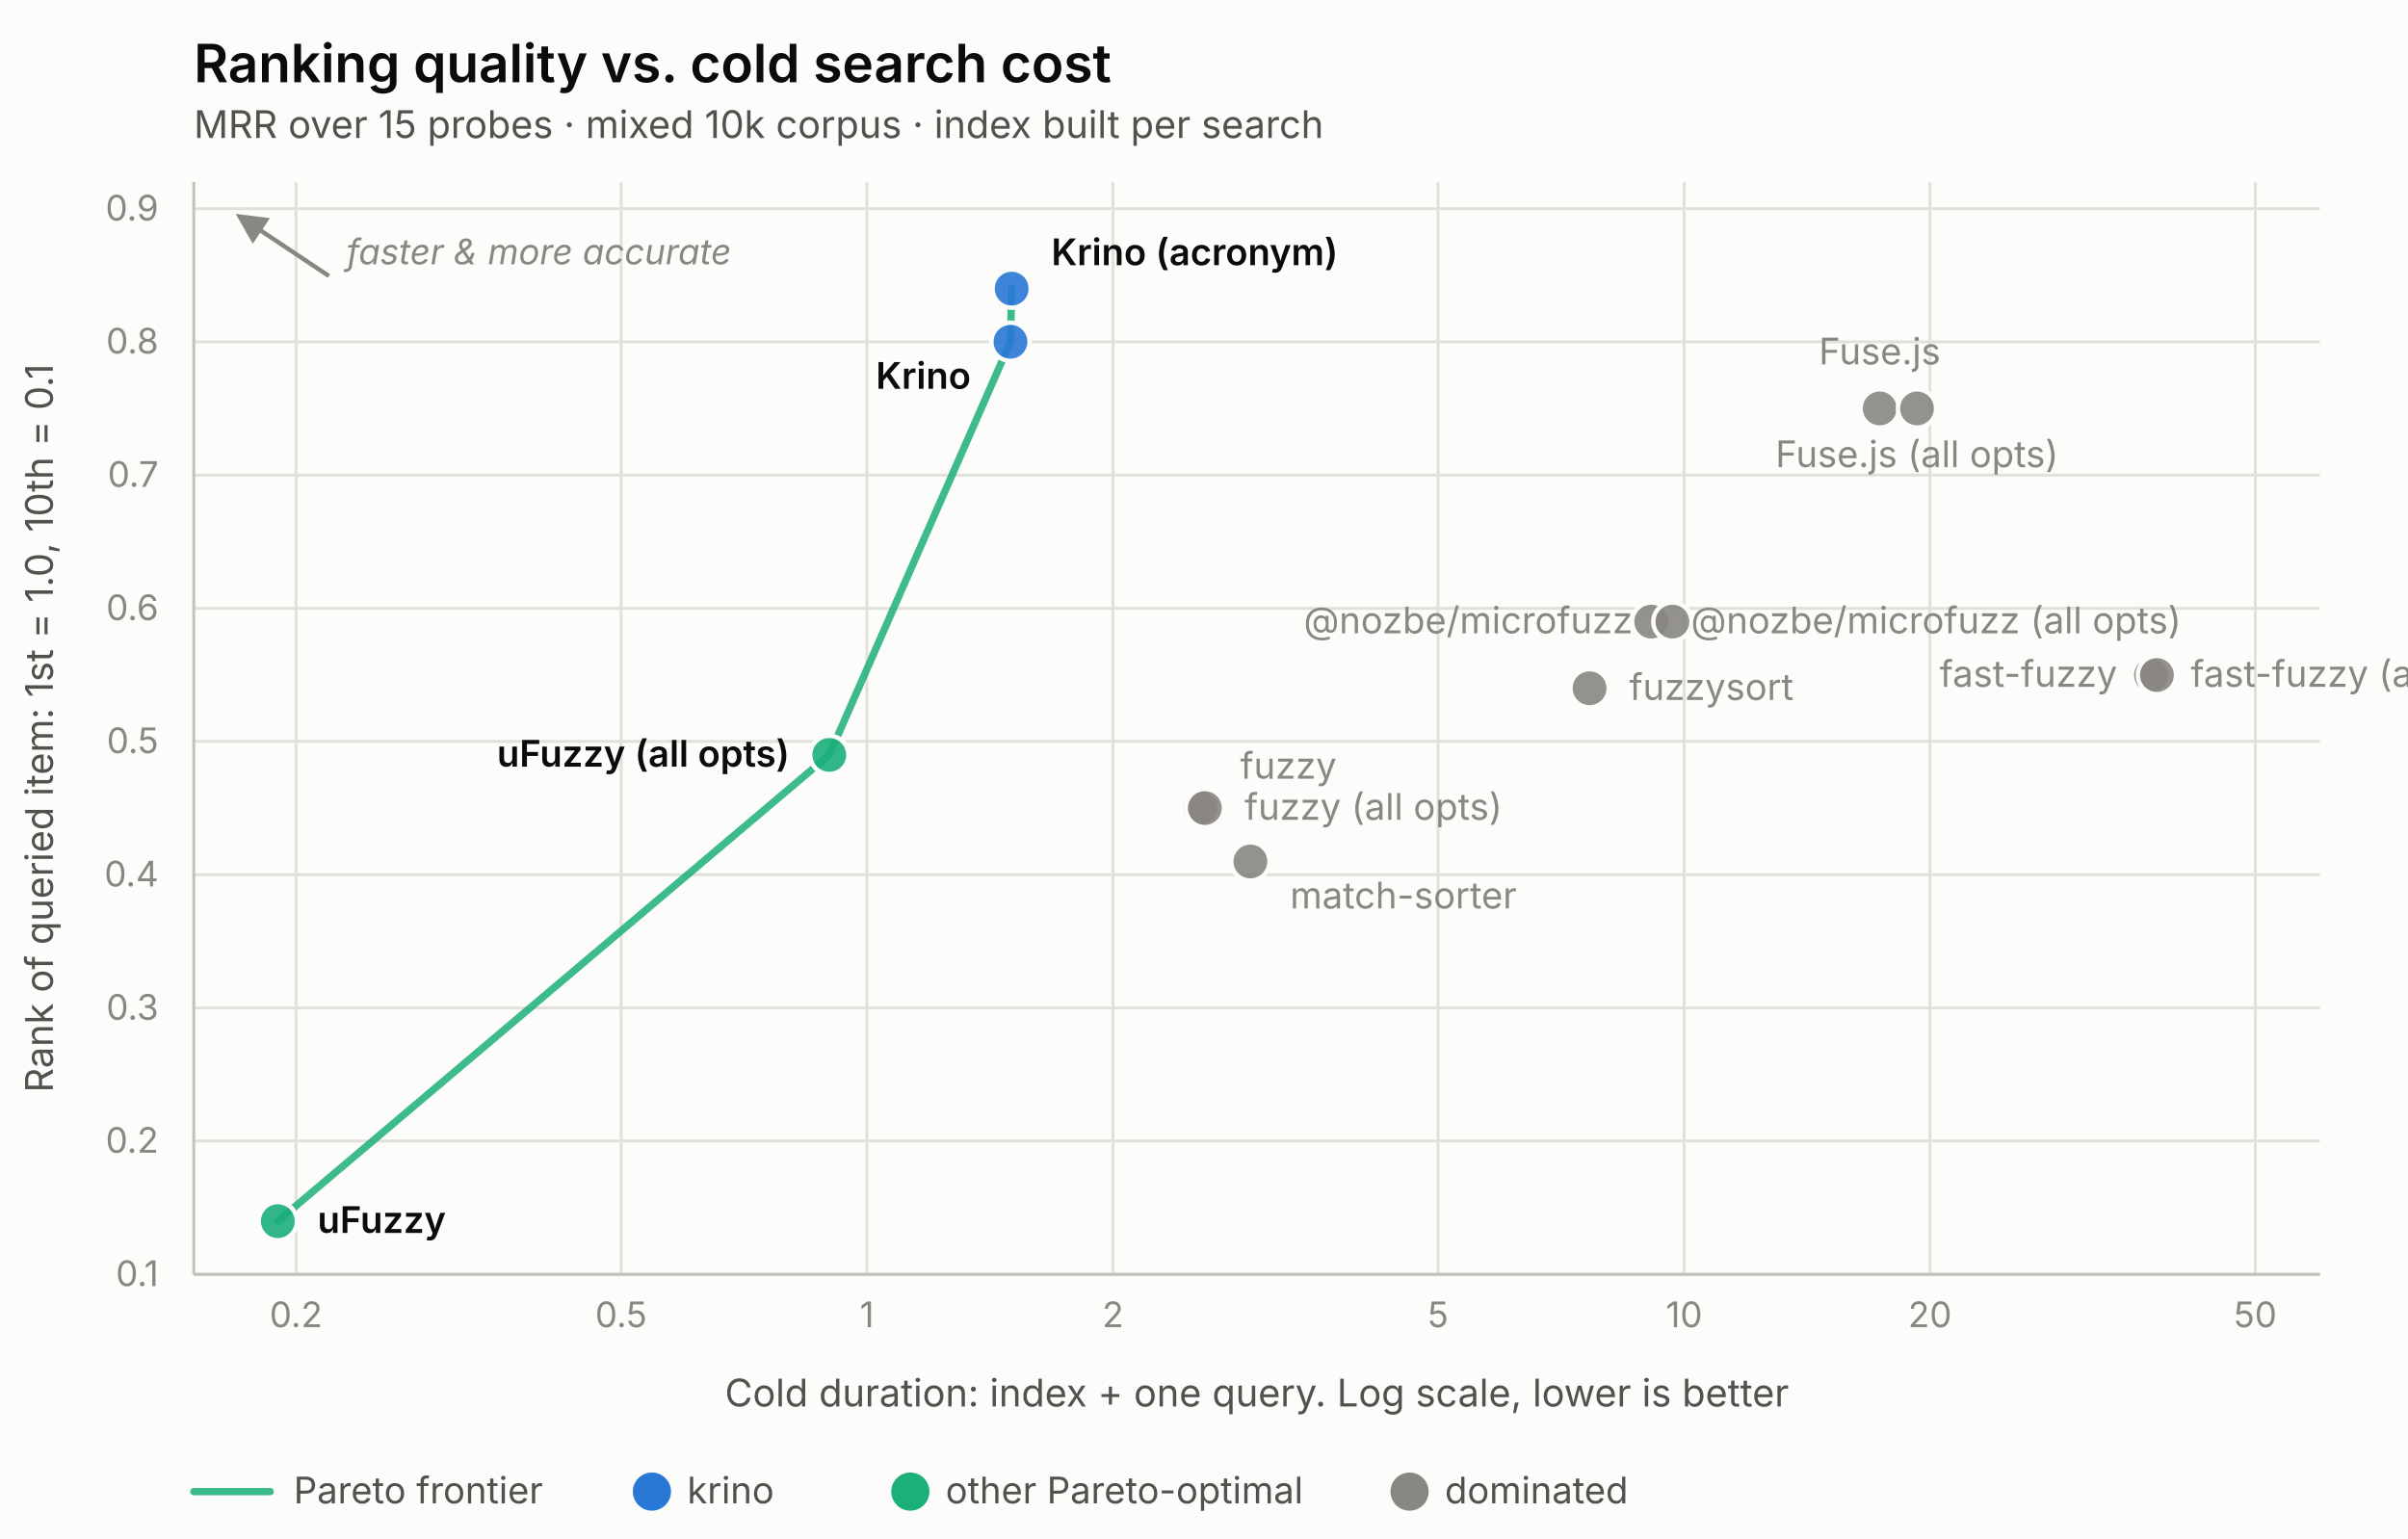
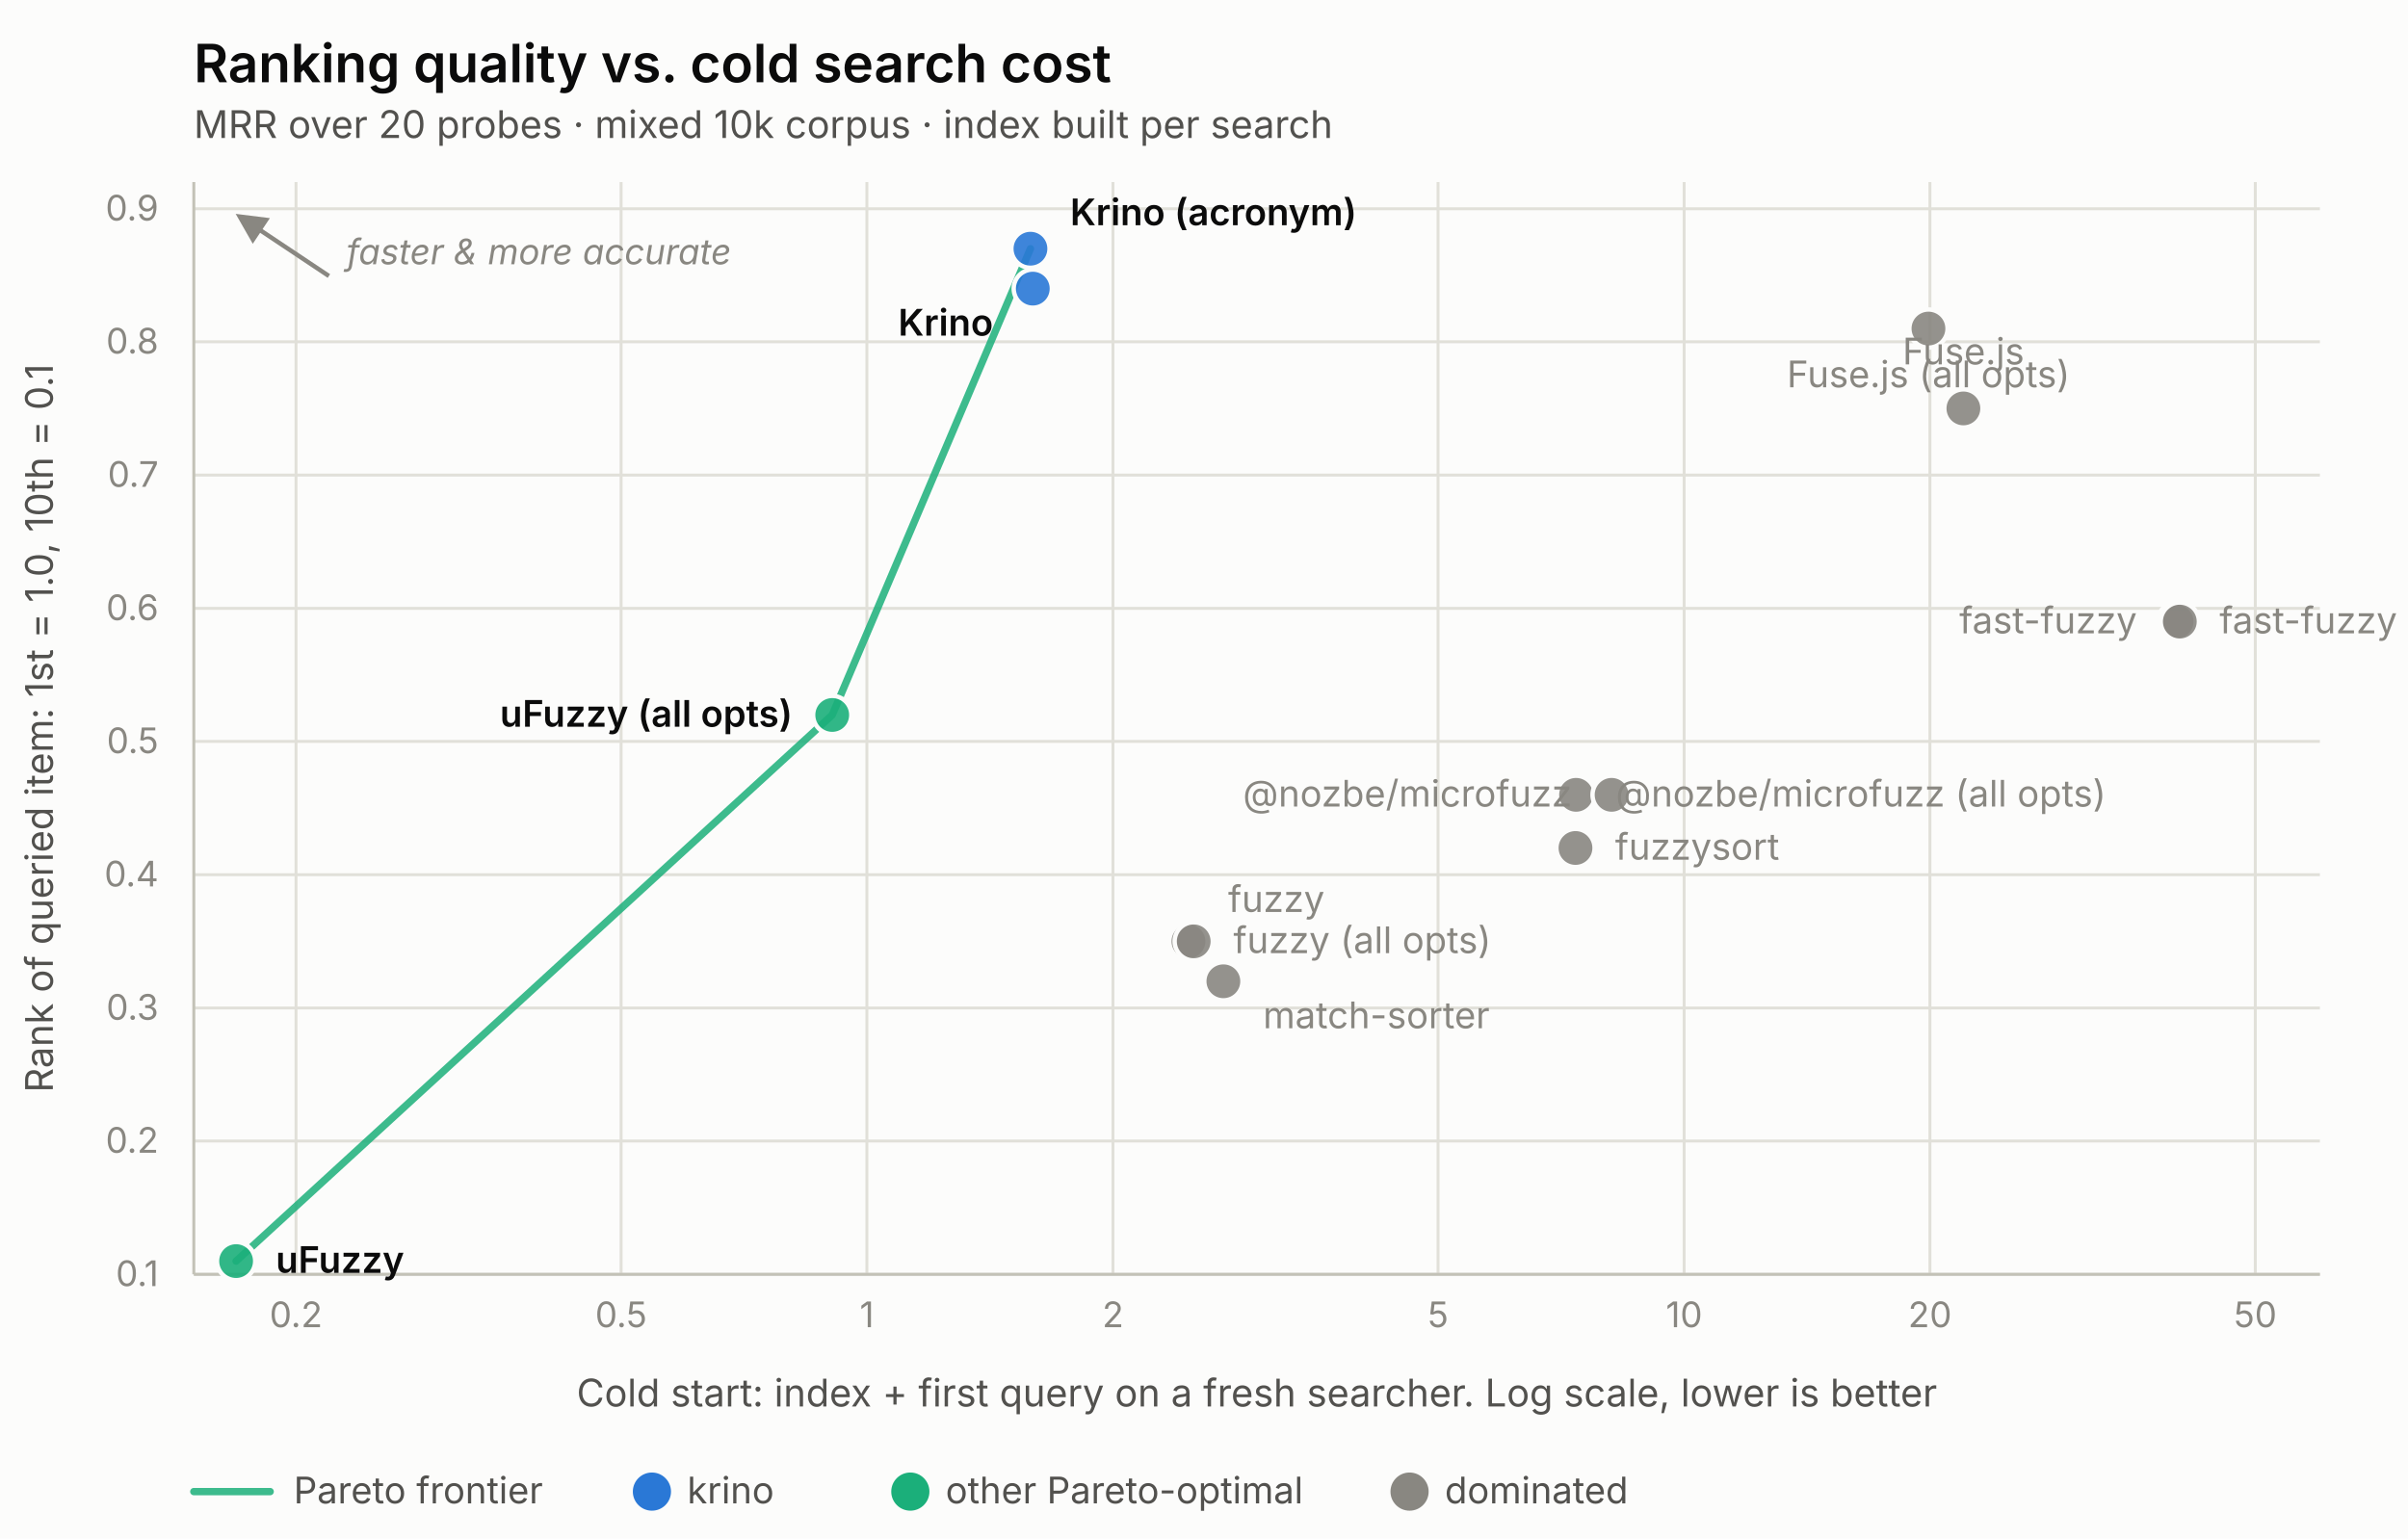
<svg xmlns="http://www.w3.org/2000/svg" viewBox="0 0 820 524" font-family="system-ui, -apple-system, 'Segoe UI', sans-serif" role="img" aria-labelledby="pareto-total-title pareto-total-desc">
  <defs>
    <marker id="arrow" viewBox="0 0 10 10" refX="8" refY="5" markerWidth="7" markerHeight="7" orient="auto-start-reverse">
      <path d="M0 0 L10 5 L0 10 z" fill="#898781" />
    </marker>
  </defs>
  <rect x="0" y="0" width="820" height="524" fill="#fcfcfb" />
  <text x="66" y="28" fill="#0b0b0b" font-size="18" font-weight="600">Ranking quality vs. cold search cost</text>
-   <text x="66" y="47" fill="#52514e" font-size="13">MRR over 15 probes · mixed 10k corpus · index built per search</text>
+   <text x="66" y="47" fill="#52514e" font-size="13">MRR over 20 probes · mixed 10k corpus · index built per search</text>
  <g>
    <line x1="100.8" y1="62" x2="100.8" y2="434" stroke="#e1e0d9" />
    <line x1="211.5" y1="62" x2="211.5" y2="434" stroke="#e1e0d9" />
    <line x1="295.2" y1="62" x2="295.2" y2="434" stroke="#e1e0d9" />
    <line x1="379" y1="62" x2="379" y2="434" stroke="#e1e0d9" />
    <line x1="489.7" y1="62" x2="489.7" y2="434" stroke="#e1e0d9" />
    <line x1="573.5" y1="62" x2="573.5" y2="434" stroke="#e1e0d9" />
    <line x1="657.2" y1="62" x2="657.2" y2="434" stroke="#e1e0d9" />
    <line x1="768" y1="62" x2="768" y2="434" stroke="#e1e0d9" />
    <line x1="66" y1="434" x2="790" y2="434" stroke="#e1e0d9" />
    <line x1="66" y1="388.6" x2="790" y2="388.6" stroke="#e1e0d9" />
    <line x1="66" y1="343.3" x2="790" y2="343.3" stroke="#e1e0d9" />
    <line x1="66" y1="297.9" x2="790" y2="297.9" stroke="#e1e0d9" />
    <line x1="66" y1="252.5" x2="790" y2="252.5" stroke="#e1e0d9" />
    <line x1="66" y1="207.2" x2="790" y2="207.2" stroke="#e1e0d9" />
    <line x1="66" y1="161.8" x2="790" y2="161.8" stroke="#e1e0d9" />
    <line x1="66" y1="116.4" x2="790" y2="116.4" stroke="#e1e0d9" />
    <line x1="66" y1="71.1" x2="790" y2="71.1" stroke="#e1e0d9" />
  </g>
  <line x1="66" y1="434" x2="790" y2="434" stroke="#c3c2b7" />
  <line x1="66" y1="62" x2="66" y2="434" stroke="#c3c2b7" />
  <g>
    <text x="100.8" y="452" text-anchor="middle" fill="#898781" font-size="12" font-variant-numeric="tabular-nums">0.2</text>
    <text x="211.5" y="452" text-anchor="middle" fill="#898781" font-size="12" font-variant-numeric="tabular-nums">0.5</text>
    <text x="295.2" y="452" text-anchor="middle" fill="#898781" font-size="12" font-variant-numeric="tabular-nums">1</text>
    <text x="379" y="452" text-anchor="middle" fill="#898781" font-size="12" font-variant-numeric="tabular-nums">2</text>
    <text x="489.7" y="452" text-anchor="middle" fill="#898781" font-size="12" font-variant-numeric="tabular-nums">5</text>
    <text x="573.5" y="452" text-anchor="middle" fill="#898781" font-size="12" font-variant-numeric="tabular-nums">10</text>
    <text x="657.2" y="452" text-anchor="middle" fill="#898781" font-size="12" font-variant-numeric="tabular-nums">20</text>
    <text x="768" y="452" text-anchor="middle" fill="#898781" font-size="12" font-variant-numeric="tabular-nums">50</text>
  </g>
  <g>
    <text x="54" y="438" text-anchor="end" fill="#898781" font-size="12" font-variant-numeric="tabular-nums">0.1</text>
    <text x="54" y="392.6" text-anchor="end" fill="#898781" font-size="12" font-variant-numeric="tabular-nums">0.2</text>
    <text x="54" y="347.3" text-anchor="end" fill="#898781" font-size="12" font-variant-numeric="tabular-nums">0.3</text>
    <text x="54" y="301.9" text-anchor="end" fill="#898781" font-size="12" font-variant-numeric="tabular-nums">0.4</text>
    <text x="54" y="256.5" text-anchor="end" fill="#898781" font-size="12" font-variant-numeric="tabular-nums">0.5</text>
    <text x="54" y="211.2" text-anchor="end" fill="#898781" font-size="12" font-variant-numeric="tabular-nums">0.6</text>
    <text x="54" y="165.8" text-anchor="end" fill="#898781" font-size="12" font-variant-numeric="tabular-nums">0.7</text>
    <text x="54" y="120.4" text-anchor="end" fill="#898781" font-size="12" font-variant-numeric="tabular-nums">0.8</text>
    <text x="54" y="75.1" text-anchor="end" fill="#898781" font-size="12" font-variant-numeric="tabular-nums">0.9</text>
  </g>
-   <text x="428" y="479" text-anchor="middle" fill="#52514e" font-size="13">Cold duration: index + one query. Log scale, lower is better</text>
+   <text x="428" y="479" text-anchor="middle" fill="#52514e" font-size="13">Cold start: index + first query on a fresh searcher. Log scale, lower is better</text>
  <text transform="translate(18,248) rotate(-90)" text-anchor="middle" fill="#52514e" font-size="13">Rank of queried item: 1st = 1.0, 10th = 0.1</text>
-   <path d="M94.6 415.9 L282.4 257.1 L344.1 116.4 L344.5 98.3" fill="none" stroke="#1baf7a" stroke-width="2.5" stroke-linejoin="round" stroke-linecap="round" opacity="0.85" />
+   <path d="M80.4 429.5 L283.4 243.5 L350.9 84.7" fill="none" stroke="#1baf7a" stroke-width="2.5" stroke-linejoin="round" stroke-linecap="round" opacity="0.85" />
  <g transform="translate(78,70)">
    <line x1="34" y1="24" x2="4" y2="4" stroke="#898781" stroke-width="1.5" marker-end="url(#arrow)" />
    <text x="40" y="20" fill="#898781" font-size="12" font-style="italic">faster &amp; more accurate</text>
  </g>
  <g>
-     <circle cx="344.5" cy="98.3" r="6.5" fill="#2a78d6" fill-opacity="0.9" stroke="#fcfcfb" stroke-width="1.5" />
-     <circle cx="344.1" cy="116.4" r="6.5" fill="#2a78d6" fill-opacity="0.9" stroke="#fcfcfb" stroke-width="1.5" />
-     <circle cx="640.1" cy="139.1" r="6.5" fill="#898781" fill-opacity="0.9" stroke="#fcfcfb" stroke-width="1.5" />
-     <circle cx="652.8" cy="139.1" r="6.5" fill="#898781" fill-opacity="0.9" stroke="#fcfcfb" stroke-width="1.5" />
-     <circle cx="562.3" cy="211.7" r="6.5" fill="#898781" fill-opacity="0.9" stroke="#fcfcfb" stroke-width="1.5" />
-     <circle cx="569.5" cy="211.7" r="6.5" fill="#898781" fill-opacity="0.9" stroke="#fcfcfb" stroke-width="1.5" />
-     <circle cx="732.5" cy="229.9" r="6.5" fill="#898781" fill-opacity="0.9" stroke="#fcfcfb" stroke-width="1.5" />
-     <circle cx="734.5" cy="229.9" r="6.5" fill="#898781" fill-opacity="0.9" stroke="#fcfcfb" stroke-width="1.5" />
-     <circle cx="541.3" cy="234.4" r="6.5" fill="#898781" fill-opacity="0.9" stroke="#fcfcfb" stroke-width="1.5" />
-     <circle cx="282.4" cy="257.1" r="6.5" fill="#1baf7a" fill-opacity="0.9" stroke="#fcfcfb" stroke-width="1.5" />
-     <circle cx="408.8" cy="275.2" r="6.5" fill="#898781" fill-opacity="0.9" stroke="#fcfcfb" stroke-width="1.5" />
-     <circle cx="410.3" cy="275.2" r="6.5" fill="#898781" fill-opacity="0.9" stroke="#fcfcfb" stroke-width="1.5" />
-     <circle cx="425.8" cy="293.4" r="6.5" fill="#898781" fill-opacity="0.9" stroke="#fcfcfb" stroke-width="1.5" />
-     <circle cx="94.6" cy="415.9" r="6.5" fill="#1baf7a" fill-opacity="0.9" stroke="#fcfcfb" stroke-width="1.5" />
+     <circle cx="350.9" cy="84.7" r="6.5" fill="#2a78d6" fill-opacity="0.9" stroke="#fcfcfb" stroke-width="1.5" />
+     <circle cx="351.7" cy="98.3" r="6.5" fill="#2a78d6" fill-opacity="0.9" stroke="#fcfcfb" stroke-width="1.5" />
+     <circle cx="656.7" cy="111.9" r="6.5" fill="#898781" fill-opacity="0.9" stroke="#fcfcfb" stroke-width="1.5" />
+     <circle cx="668.6" cy="139.1" r="6.5" fill="#898781" fill-opacity="0.9" stroke="#fcfcfb" stroke-width="1.5" />
+     <circle cx="741.2" cy="211.7" r="6.5" fill="#898781" fill-opacity="0.9" stroke="#fcfcfb" stroke-width="1.5" />
+     <circle cx="742.3" cy="211.7" r="6.5" fill="#898781" fill-opacity="0.9" stroke="#fcfcfb" stroke-width="1.5" />
+     <circle cx="283.4" cy="243.5" r="6.5" fill="#1baf7a" fill-opacity="0.9" stroke="#fcfcfb" stroke-width="1.5" />
+     <circle cx="536.7" cy="270.7" r="6.5" fill="#898781" fill-opacity="0.9" stroke="#fcfcfb" stroke-width="1.5" />
+     <circle cx="548.8" cy="270.7" r="6.5" fill="#898781" fill-opacity="0.9" stroke="#fcfcfb" stroke-width="1.5" />
+     <circle cx="536.5" cy="288.8" r="6.5" fill="#898781" fill-opacity="0.9" stroke="#fcfcfb" stroke-width="1.5" />
+     <circle cx="404.7" cy="320.6" r="6.5" fill="#898781" fill-opacity="0.9" stroke="#fcfcfb" stroke-width="1.5" />
+     <circle cx="406.5" cy="320.6" r="6.5" fill="#898781" fill-opacity="0.9" stroke="#fcfcfb" stroke-width="1.5" />
+     <circle cx="416.6" cy="334.2" r="6.5" fill="#898781" fill-opacity="0.9" stroke="#fcfcfb" stroke-width="1.5" />
+     <circle cx="80.4" cy="429.5" r="6.5" fill="#1baf7a" fill-opacity="0.9" stroke="#fcfcfb" stroke-width="1.5" />
  </g>
  <g>
-     <text x="358" y="90.3" text-anchor="start" fill="#0b0b0b" font-size="12.5" font-weight="600">Krino (acronym)</text>
-     <text x="640.1" y="124.1" text-anchor="middle" fill="#898781" font-size="12.5">Fuse.js</text>
-     <text x="330.6" y="132.4" text-anchor="end" fill="#0b0b0b" font-size="12.5" font-weight="600">Krino</text>
-     <text x="652.8" y="159.1" text-anchor="middle" fill="#898781" font-size="12.5">Fuse.js (all opts)</text>
-     <text x="575.8" y="215.7" text-anchor="start" fill="#898781" font-size="12.5">@nozbe/microfuzz (all opts)</text>
-     <text x="556" y="215.7" text-anchor="end" fill="#898781" font-size="12.5">@nozbe/microfuzz</text>
-     <text x="746" y="233.9" text-anchor="start" fill="#898781" font-size="12.5">fast-fuzzy (all opts)</text>
-     <text x="721" y="233.9" text-anchor="end" fill="#898781" font-size="12.5">fast-fuzzy</text>
-     <text x="554.8" y="238.4" text-anchor="start" fill="#898781" font-size="12.5">fuzzysort</text>
-     <text x="268.9" y="261.1" text-anchor="end" fill="#0b0b0b" font-size="12.5" font-weight="600">uFuzzy (all opts)</text>
-     <text x="422.3" y="265.2" text-anchor="start" fill="#898781" font-size="12.5">fuzzy</text>
-     <text x="423.8" y="279.2" text-anchor="start" fill="#898781" font-size="12.5">fuzzy (all opts)</text>
-     <text x="439.3" y="309.4" text-anchor="start" fill="#898781" font-size="12.5">match-sorter</text>
-     <text x="108.1" y="419.9" text-anchor="start" fill="#0b0b0b" font-size="12.5" font-weight="600">uFuzzy</text>
+     <text x="364.4" y="76.7" text-anchor="start" fill="#0b0b0b" font-size="12.5" font-weight="600">Krino (acronym)</text>
+     <text x="338.2" y="114.3" text-anchor="end" fill="#0b0b0b" font-size="12.5" font-weight="600">Krino</text>
+     <text x="668.6" y="124.1" text-anchor="middle" fill="#898781" font-size="12.5">Fuse.js</text>
+     <text x="656.7" y="131.9" text-anchor="middle" fill="#898781" font-size="12.5">Fuse.js (all opts)</text>
+     <text x="727.7" y="215.7" text-anchor="end" fill="#898781" font-size="12.5">fast-fuzzy</text>
+     <text x="755.8" y="215.7" text-anchor="start" fill="#898781" font-size="12.5">fast-fuzzy (all opts)</text>
+     <text x="269.9" y="247.5" text-anchor="end" fill="#0b0b0b" font-size="12.5" font-weight="600">uFuzzy (all opts)</text>
+     <text x="550.2" y="274.7" text-anchor="start" fill="#898781" font-size="12.5">@nozbe/microfuzz (all opts)</text>
+     <text x="535.3" y="274.7" text-anchor="end" fill="#898781" font-size="12.5">@nozbe/microfuzz</text>
+     <text x="550" y="292.8" text-anchor="start" fill="#898781" font-size="12.5">fuzzysort</text>
+     <text x="418.2" y="310.6" text-anchor="start" fill="#898781" font-size="12.5">fuzzy</text>
+     <text x="420" y="324.6" text-anchor="start" fill="#898781" font-size="12.5">fuzzy (all opts)</text>
+     <text x="430.1" y="350.2" text-anchor="start" fill="#898781" font-size="12.5">match-sorter</text>
+     <text x="93.9" y="433.5" text-anchor="start" fill="#0b0b0b" font-size="12.5" font-weight="600">uFuzzy</text>
  </g>
  <g>
    <line x1="66" y1="508" x2="92" y2="508" stroke="#1baf7a" stroke-width="2.5" stroke-linecap="round" opacity="0.85" />
    <text x="100" y="512" fill="#52514e" font-size="12.5">Pareto frontier</text>
    <circle cx="222" cy="508" r="6.5" fill="#2a78d6" />
    <text x="234" y="512" fill="#52514e" font-size="12.5">krino</text>
    <circle cx="310" cy="508" r="6.5" fill="#1baf7a" />
    <text x="322" y="512" fill="#52514e" font-size="12.5">other Pareto-optimal</text>
    <circle cx="480" cy="508" r="6.5" fill="#898781" />
    <text x="492" y="512" fill="#52514e" font-size="12.5">dominated</text>
  </g>
</svg>
